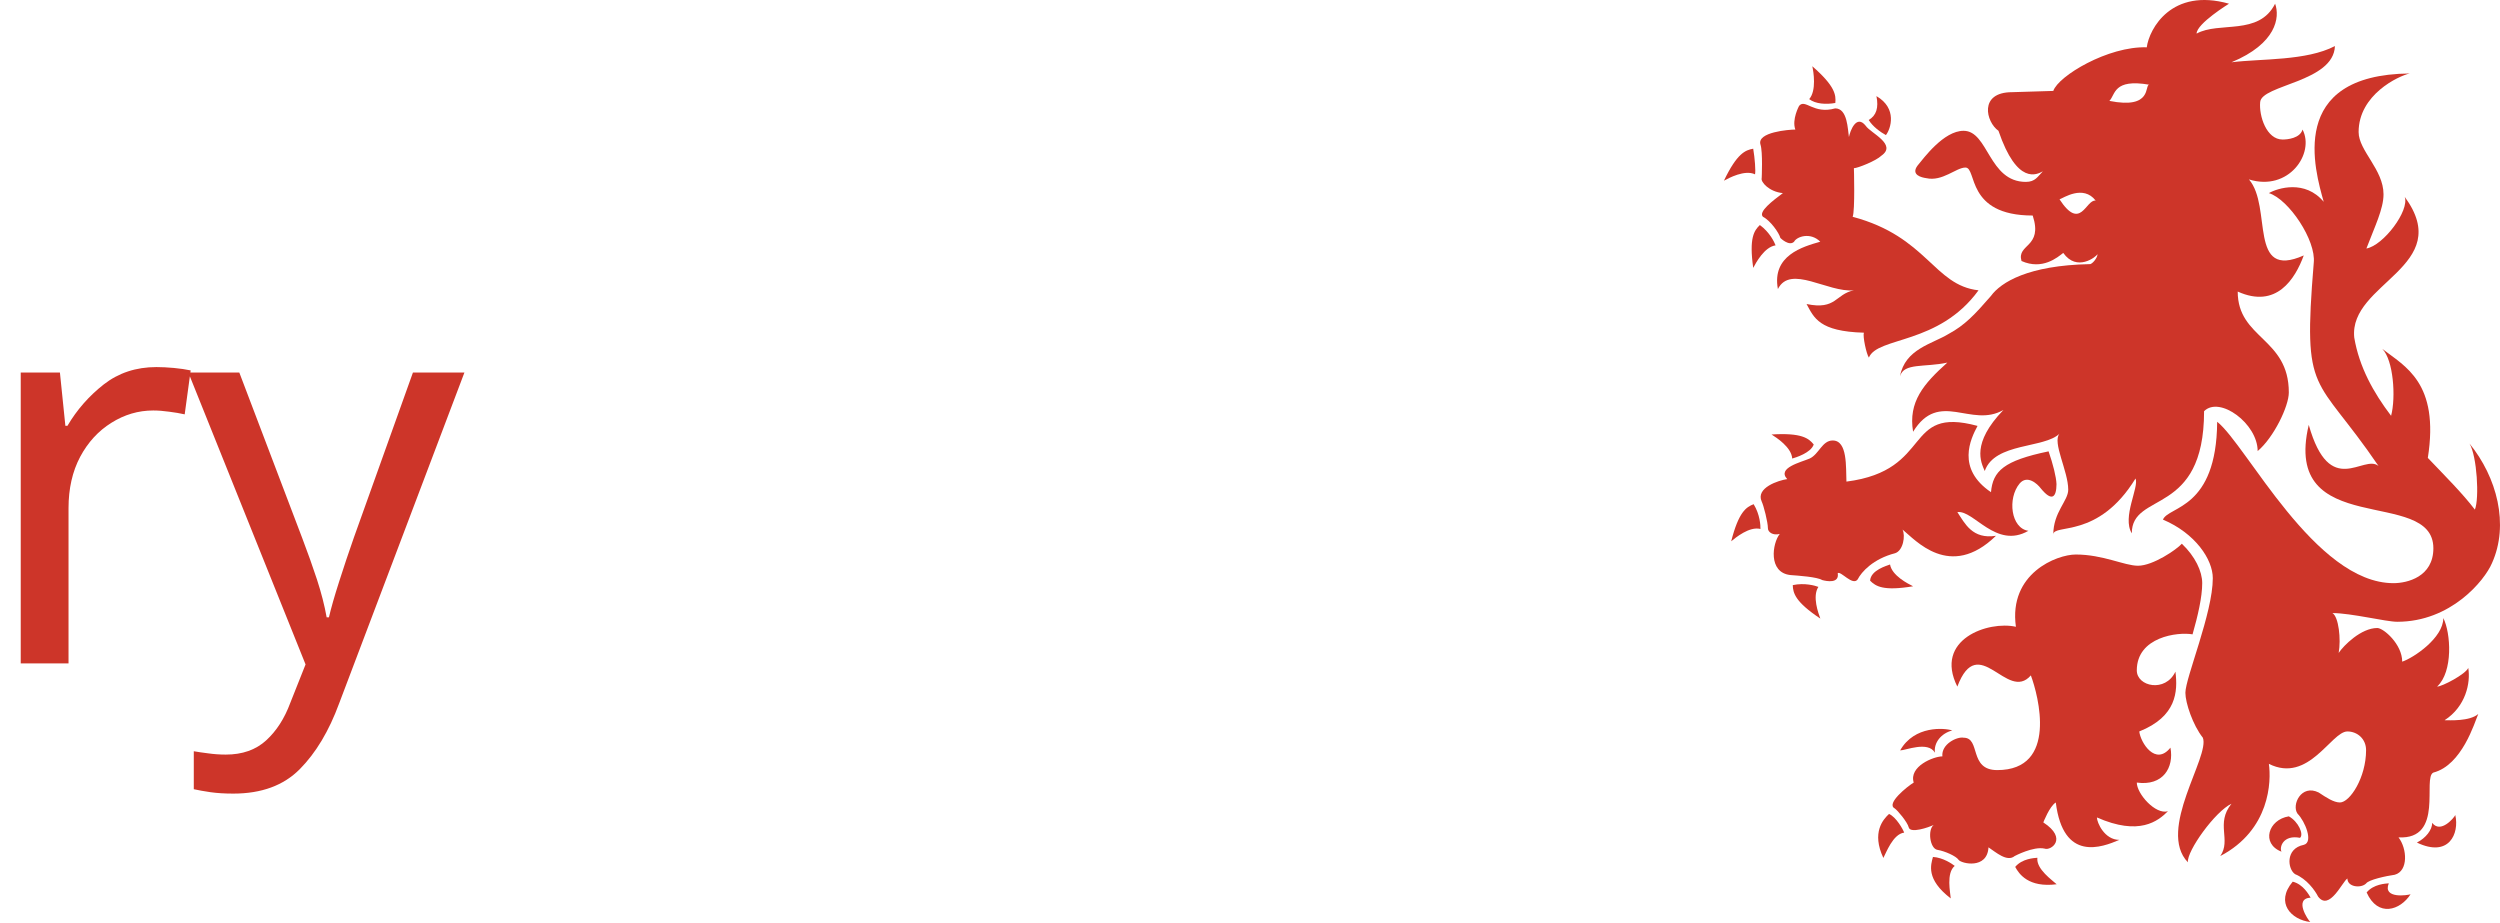
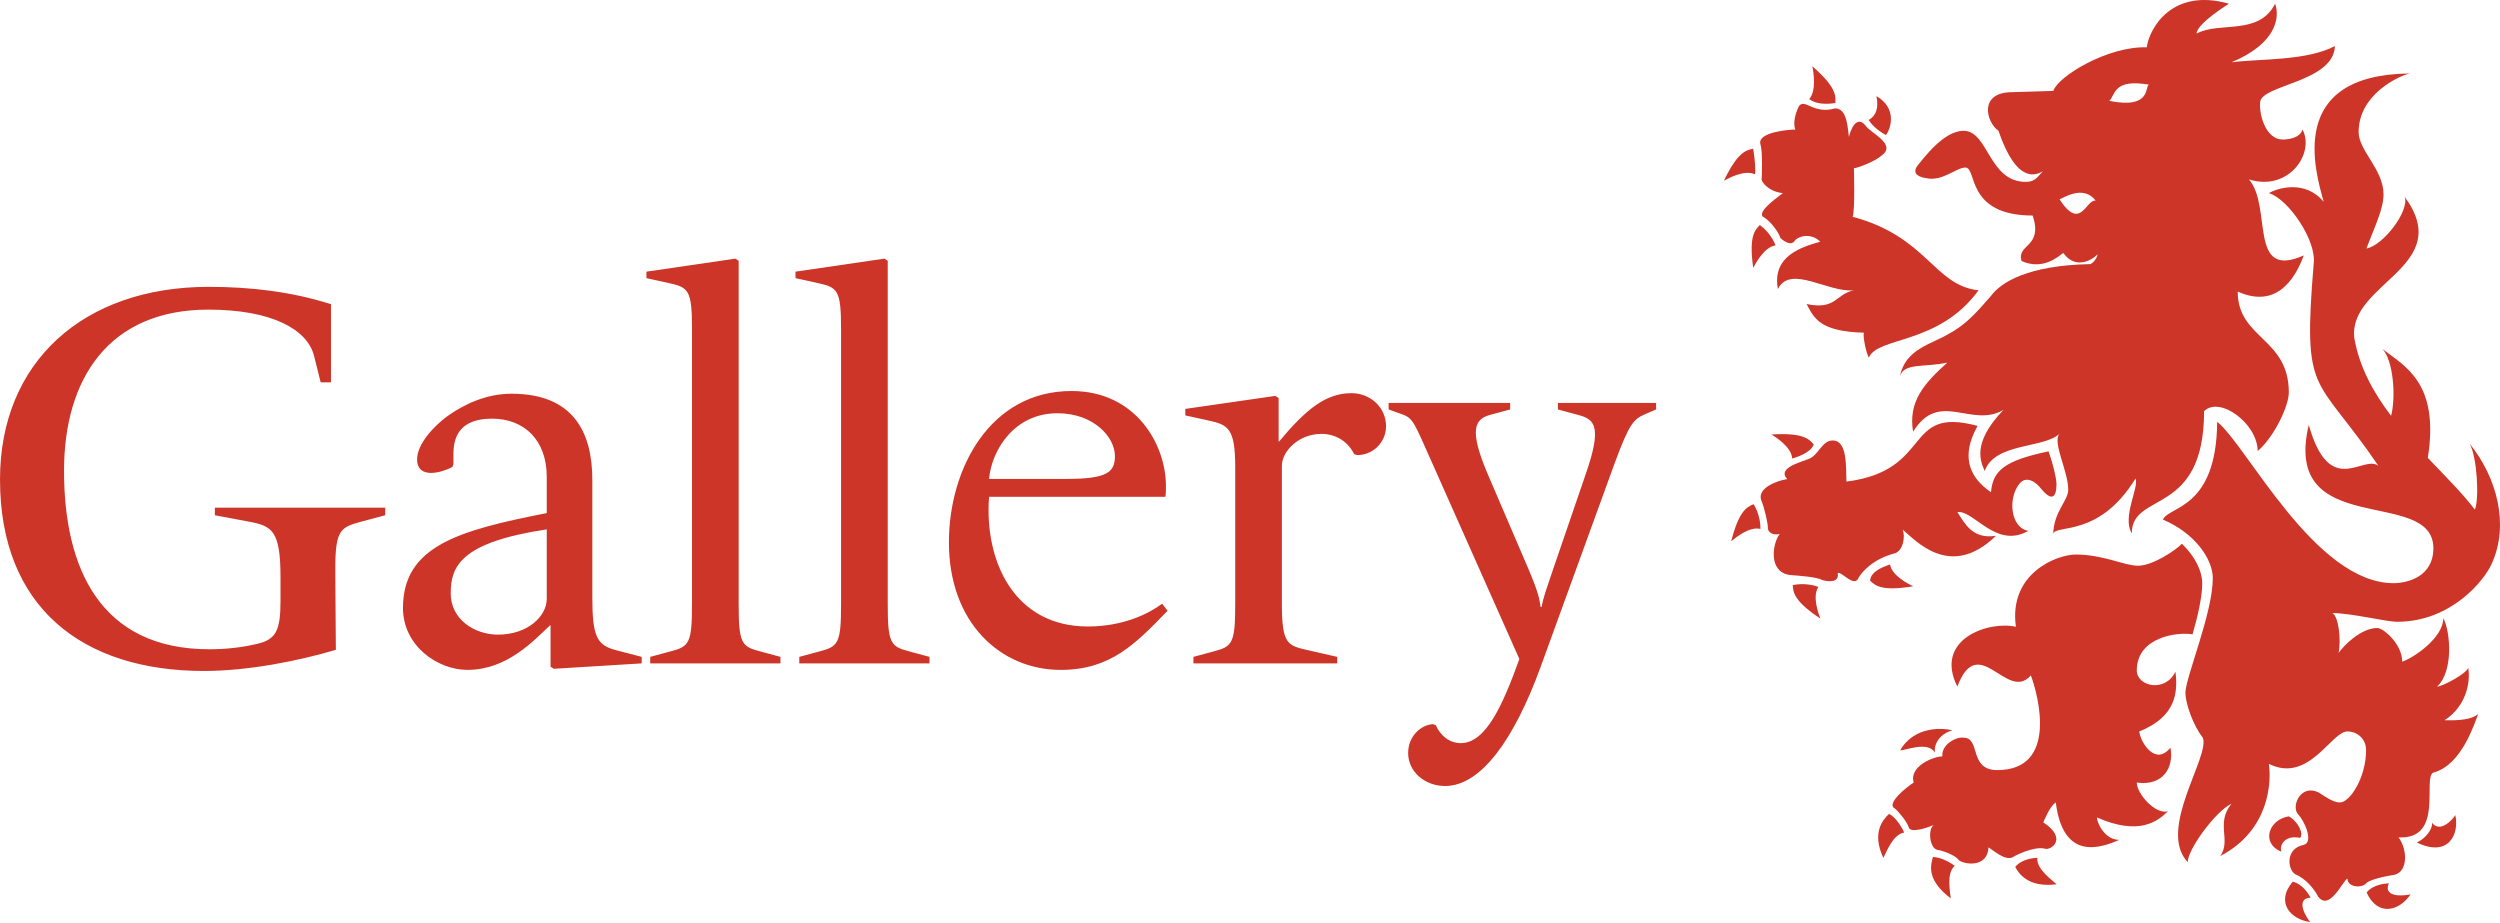
<svg xmlns="http://www.w3.org/2000/svg" width="1367.235" height="504.238" viewBox="0 0 361.748 133.413" version="1.1" id="svg1">
  <defs id="defs1" />
  <g id="layer1" transform="translate(-20.19053,-65.58523)">
    <g id="g1" transform="translate(-1.537188,8.992416)">
      <g id="g2" transform="matrix(1.627496,0,0,1.627496,-35.08993,-1.107493)" style="stroke-width:0.614">
-         <text xml:space="preserve" style="font-style:normal;font-variant:normal;font-weight:normal;font-stretch:normal;font-size:48.239px;line-height:1.1;font-family:'LeMonde Livre';-inkscape-font-specification:'LeMonde Livre';text-align:end;letter-spacing:-0.978px;text-anchor:end;fill:#cd3529;fill-opacity:1;stroke-width:0.922;stroke-linecap:round" x="182.251" y="94.434" id="text2">
-           <tspan id="tspan1" style="letter-spacing:-0.978px;fill:#cd3529;fill-opacity:1;stroke-width:0.922" x="181.273" y="94.434">Gallery</tspan>
-         </text>
+         <path d="M 69.16,81.264 V 80.589 H 54.014 v 0.675 l 3.087,0.579 c 2.026,0.386 2.75,0.82 2.75,4.969 v 2.026 c 0,2.653 -0.386,3.473 -2.074,3.859 -1.399,0.338 -2.846,0.482 -4.245,0.482 -9.696,0 -12.928,-7.188 -12.928,-15.87 0,-8.201 4.004,-14.327 12.831,-14.327 5.596,0 8.828,1.737 9.407,4.149 l 0.579,2.315 h 0.917 v -6.946 c -3.473,-1.109 -7.139,-1.544 -10.854,-1.544 -11.191,0 -18.572,6.705 -18.572,17.125 0,11.336 7.284,17.028 18.138,17.028 3.956,0 8.49,-0.917 11.722,-1.881 l -0.048,-6.416 c -0.048,-4.149 0.289,-4.438 2.267,-4.969 z M 91.964,94.434 V 93.855 L 89.745,93.276 C 88.009,92.842 87.575,92.118 87.575,88.597 V 78.129 c 0,-4.245 -1.688,-7.67 -7.188,-7.67 -2.219,0 -4.197,0.917 -5.74,2.026 -1.109,0.82 -2.653,2.412 -2.653,3.811 0,0.917 0.579,1.206 1.254,1.206 0.579,0 1.351,-0.241 1.881,-0.531 l 0.096,-0.241 v -0.917 c 0,-1.592 0.627,-3.136 3.425,-3.136 2.894,0 4.872,1.93 4.872,5.162 v 3.232 c -7.863,1.544 -12.783,2.943 -12.783,8.442 0,3.328 3.039,5.499 5.74,5.499 3.521,0 5.885,-2.605 7.332,-3.956 h 0.048 v 3.666 l 0.289,0.193 z m -8.442,-5.74 c 0,1.544 -1.688,3.184 -4.341,3.184 -2.074,0 -4.197,-1.351 -4.197,-3.666 0,-2.364 0.82,-4.534 8.538,-5.692 z m 20.778,5.74 v -0.579 l -1.785,-0.482 c -1.688,-0.434 -1.93,-0.724 -1.93,-4.245 V 58.641 l -0.289,-0.193 -7.911,1.158 v 0.579 l 1.978,0.434 c 1.785,0.386 2.074,0.627 2.074,4.149 v 24.36 c 0,3.521 -0.241,3.811 -1.93,4.245 l -1.785,0.482 v 0.579 z m 13.253,0 v -0.579 l -1.785,-0.482 c -1.688,-0.434 -1.93,-0.724 -1.93,-4.245 V 58.641 l -0.289,-0.193 -7.911,1.158 v 0.579 l 1.978,0.434 c 1.785,0.386 2.074,0.627 2.074,4.149 v 24.36 c 0,3.521 -0.241,3.811 -1.93,4.245 l -1.785,0.482 v 0.579 z m 21.164,-4.679 -0.482,-0.627 c -1.158,0.868 -3.425,2.026 -6.609,2.026 -6.464,0 -9.214,-5.692 -8.779,-11.529 h 15.678 c 0.048,-0.289 0.048,-0.627 0.048,-0.965 0,-3.666 -2.653,-8.442 -8.393,-8.442 -7.236,0 -10.902,6.898 -10.902,13.459 0,7.139 4.583,11.336 9.937,11.336 4.438,0 6.657,-2.315 9.503,-5.258 z M 134.038,76.006 c 0,1.447 -0.724,2.026 -4.293,2.026 h -6.898 c 0.241,-2.605 2.267,-5.837 6.078,-5.837 3.232,0 5.113,2.122 5.113,3.811 z m 24.106,-2.653 c 0,-1.64 -1.351,-2.943 -3.087,-2.943 -2.267,0 -4.052,1.447 -6.416,4.293 h -0.048 v -3.859 l -0.289,-0.193 -8.008,1.158 v 0.579 l 1.978,0.434 c 1.785,0.386 2.46,0.627 2.46,4.149 v 12.156 c 0,3.521 -0.241,3.811 -1.93,4.245 l -1.785,0.482 v 0.579 h 12.783 v -0.579 l -2.75,-0.627 c -1.688,-0.386 -2.171,-0.579 -2.171,-4.1 V 76.875 c 0,-1.302 1.495,-2.846 3.521,-2.846 1.351,0 2.412,0.772 2.894,1.785 l 0.241,0.096 c 1.351,0.048 2.605,-1.061 2.605,-2.557 z M 182.154,71.858 v -0.579 h -8.731 v 0.579 l 1.785,0.482 c 1.495,0.386 2.171,1.013 0.675,5.306 l -2.894,8.442 c -0.579,1.737 -0.868,2.46 -1.013,3.328 h -0.097 c -0.097,-0.82 -0.289,-1.495 -1.013,-3.232 l -3.666,-8.538 c -1.688,-3.956 -1.206,-4.92 0.193,-5.306 l 1.785,-0.482 V 71.279 H 158.372 v 0.579 l 1.206,0.434 c 1.013,0.338 1.109,0.868 2.653,4.293 l 7.766,17.462 c -1.495,4.149 -2.991,7.477 -5.21,7.477 -1.061,0 -1.833,-0.724 -2.219,-1.592 l -0.241,-0.096 c -1.061,0.048 -2.219,1.061 -2.219,2.557 0,1.688 1.495,2.943 3.28,2.943 3.184,0 6.126,-4.1 8.49,-10.564 l 6.609,-18.186 c 1.302,-3.521 1.688,-3.859 2.653,-4.293 z" id="text2" style="-inkscape-font-specification:'LeMonde Livre';fill:#cd3529;stroke-width:0.922;stroke-linecap:round" aria-label="Gallery" />
      </g>
      <g fill-rule="evenodd" clip-rule="evenodd" id="g46" transform="matrix(1.100274,0,0,1.100274,220.7293,18.51153)" style="stroke-width:3.119">
        <path d="m 89.589,98.285 c -0.035,-0.955 -0.45,-2.605 -1.042,-4.316 -5.9,1.229 -7.327,2.586 -7.573,5.371 -4.59,-3.113 -2.684,-7.005 -1.769,-8.717 -9.867,-2.673 -5.688,5.85 -17.242,7.324 -0.082,-1.885 0.163,-5.408 -1.803,-5.408 -1.394,0 -1.803,1.801 -3.032,2.375 -1.147,0.491 -4.344,1.229 -2.951,2.704 -1.147,0.164 -4.179,1.146 -3.359,2.949 0.246,0.494 0.819,2.705 0.819,3.525 0,0.49 0.656,0.982 1.557,0.736 -0.982,1.229 -1.557,5.08 1.394,5.408 1.065,0.082 3.523,0.246 4.179,0.656 0.574,0.164 2.294,0.49 2.049,-0.902 0.41,-0.326 1.967,1.721 2.623,0.82 0.491,-0.984 2.048,-2.705 4.917,-3.443 1.065,-0.326 1.394,-2.293 0.983,-3.113 1.638,1.312 6.227,6.721 12.29,0.82 -3.113,0.492 -4.096,-1.639 -5.079,-3.113 2.131,-0.328 5.079,4.916 9.341,2.459 -2.294,-0.328 -2.786,-4.262 -1.147,-6.229 0.983,-1.146 2.294,0 2.786,0.656 1.473,1.803 2.047,1.149 2.059,-0.562 z" fill="#cc222d" id="path34" style="fill:#cd3529;fill-opacity:1;stroke-width:3.119" />
        <path d="m 64.913,81.64 c 1.147,-2.786 9.177,-1.639 14.421,-8.849 -5.899,-0.656 -6.719,-7.047 -16.552,-9.669 0.328,-0.819 0.163,-6.392 0.163,-6.392 0.493,0 2.95,-0.983 3.606,-1.64 2.131,-1.475 -1.434,-2.99 -2.048,-3.933 -1.23,-1.558 -2.049,0.655 -2.212,1.476 -0.165,-0.984 -0.165,-3.771 -1.803,-3.771 -2.868,0.821 -3.934,-1.31 -4.752,-0.326 0,0 -0.983,1.802 -0.492,3.113 -0.819,0 -5.081,0.328 -4.588,1.966 0.327,0.983 0.163,4.425 0.163,4.425 -0.163,0.491 0.984,1.803 2.786,1.967 -1.311,0.983 -3.276,2.458 -2.622,3.114 0.983,0.491 2.13,2.131 2.293,2.785 0,0 1.148,1.147 1.803,0.492 0.328,-0.655 2.131,-1.311 3.442,0 -2.295,0.656 -6.393,1.803 -5.572,6.228 1.639,-3.278 6.555,0.492 9.996,0.165 -2.458,0.491 -2.294,2.623 -6.227,1.802 0.983,1.803 1.639,3.606 7.539,3.77 -0.165,0.491 0.328,2.786 0.656,3.277 z m 38.675,21.305 c 0.738,-1.803 7.049,-1.311 7.131,-12.865 3.852,3.031 12.865,21.224 23.189,21.224 1.803,0 5.244,-0.82 5.244,-4.59 0,-8.193 -19.994,-0.982 -16.389,-16.225 2.785,9.834 7.211,3.769 9.178,5.409 -8.357,-12.292 -9.996,-8.85 -8.521,-26.714 0.328,-2.95 -3.277,-8.359 -5.9,-9.178 1.146,-0.655 4.754,-1.802 7.211,1.146 -1.146,-4.097 -4.916,-16.715 11.309,-16.88 -1.475,0.328 -6.719,2.787 -6.719,7.703 0,2.458 3.275,4.917 3.275,8.194 0,1.922 -1.164,4.265 -2.252,7.125 2.252,-0.405 5.695,-4.994 5.039,-6.797 6.721,9.177 -7.375,11.308 -6.637,18.505 0.648,3.861 2.523,7.24 4.846,10.291 0.645,-2.41 0.316,-7.328 -1.158,-8.803 2.949,2.294 7.553,4.423 5.988,14.339 2.295,2.41 4.543,4.639 6.189,6.803 0.605,-1.475 0.277,-7.047 -0.705,-8.686 3.604,4.426 5.244,10.653 2.949,15.733 -0.984,2.295 -5.408,7.703 -12.455,7.703 -1.477,0 -6.064,-1.146 -8.523,-1.146 0.82,0.49 1.148,3.439 0.82,5.244 0.656,-0.984 2.949,-3.279 5.08,-3.279 0.818,0 3.277,2.131 3.277,4.426 1.477,-0.492 5.408,-3.115 5.408,-5.736 0.984,1.967 1.311,7.047 -0.818,9.014 0.656,0 3.77,-1.639 4.096,-2.459 0.328,1.967 -0.326,5.082 -3.113,6.883 0.656,0 3.279,0.166 4.426,-0.818 -0.49,1.146 -2.131,6.719 -5.9,7.703 -1.475,0.656 1.475,8.85 -4.588,8.521 1.146,1.477 1.311,4.426 -0.492,4.916 -1.148,0.164 -3.441,0.656 -3.77,1.148 -0.656,0.656 -2.457,0.49 -2.457,-0.656 -0.656,0.41 -2.377,4.344 -3.854,2.377 -0.408,-0.82 -1.514,-2.336 -3.031,-2.949 -0.982,-0.656 -1.311,-3.359 1.146,-3.854 1.312,-0.326 0.166,-3.113 -0.818,-4.096 -0.818,-1.146 0.492,-3.934 2.785,-2.785 0.984,0.654 1.969,1.309 2.787,1.309 1.311,0 3.441,-3.275 3.441,-6.881 0,-1.477 -1.146,-2.459 -2.457,-2.459 -2.131,0 -5.082,6.883 -10.326,4.262 0.328,2.293 0.164,8.686 -6.391,12.125 1.475,-2.129 -0.656,-4.26 1.475,-6.881 -2.131,0.984 -5.9,6.227 -5.736,7.703 -4.098,-4.262 2.949,-13.932 1.967,-16.389 -1.312,-1.641 -2.295,-4.59 -2.295,-5.9 0,-1.967 3.605,-10.488 3.605,-15.078 10e-4,-2.458 -2.294,-5.897 -6.556,-7.702 z" fill="#cd3529" id="path36" style="stroke-width:3.119" />
        <path d="m 70.156,143.426 c 0.206,0.82 2.623,0 3.278,-0.328 -0.82,0.656 -0.492,3.115 0.491,3.277 0.984,0.164 2.458,0.818 2.786,1.312 0.328,0.49 3.769,1.311 3.934,-1.641 0.982,0.656 2.458,1.969 3.441,1.146 0,0 2.459,-1.309 3.934,-0.98 0.819,0.326 3.114,-1.312 -0.164,-3.443 0,0 0.819,-2.129 1.64,-2.623 0.982,7.869 6.063,5.9 8.358,4.918 -1.967,0 -2.95,-2.295 -2.95,-2.949 5.571,2.457 8.03,0.49 9.341,-0.818 -1.639,0.49 -4.096,-2.297 -4.096,-3.77 3.439,0.49 4.916,-1.969 4.424,-4.59 -1.967,2.459 -3.932,-0.656 -4.098,-2.131 4.918,-1.967 5.082,-5.244 4.754,-7.867 -1.312,2.787 -5.08,1.967 -5.08,-0.164 0,-4.424 5.408,-5.08 7.332,-4.74 0.693,-2.426 1.271,-4.895 1.271,-6.73 0,-1.557 -0.92,-3.512 -2.68,-5.189 -0.68,0.764 -3.793,2.895 -5.76,2.895 -1.803,0 -4.59,-1.475 -8.195,-1.475 -2.459,0 -8.85,2.457 -7.867,9.504 -3.605,-0.818 -10.816,1.639 -7.703,7.867 2.785,-7.375 6.556,2.131 9.669,-1.475 0.982,2.623 3.604,12.455 -4.425,12.455 -3.77,0 -2.131,-4.26 -4.425,-4.26 -0.819,-0.166 -2.95,0.818 -2.786,2.457 -1.147,0 -4.425,1.312 -3.769,3.443 -0.821,0.49 -3.688,2.785 -2.5,3.398 0.371,0.247 1.681,1.804 1.845,2.501 z m -2.458,-34.58 c -0.409,0.164 -2.541,0.736 -2.622,2.131 0.738,0.736 1.721,1.393 5.654,0.736 -0.656,-0.328 -2.786,-1.393 -3.032,-2.867 z m -9.423,2.949 c -0.411,-0.16 -1.803,-0.572 -3.371,-0.234 0.035,1.043 0.306,2.193 3.626,4.4 -0.255,-0.688 -1.084,-2.92 -0.255,-4.166 z m -7.62,-7.619 c 0.014,-0.441 -0.056,-1.893 -0.896,-3.258 -0.972,0.377 -1.968,1.014 -2.951,4.879 0.563,-0.469 2.397,-1.992 3.847,-1.621 z m 4.178,-9.261 c 0.424,-0.121 2.458,-0.737 2.827,-1.85 -0.657,-0.808 -1.569,-1.562 -5.548,-1.314 0.619,0.394 2.628,1.672 2.721,3.164 z M 52.645,66.879 c -0.154,-0.414 -0.771,-1.727 -2.067,-2.673 -0.754,0.721 -1.433,1.687 -0.874,5.635 0.343,-0.648 1.461,-2.752 2.941,-2.962 z m -2.704,-9.342 c 0.101,-0.429 -0.024,-2.119 -0.239,-3.369 -1.028,0.181 -2.13,0.609 -3.85,4.206 0.644,-0.348 2.74,-1.482 4.089,-0.837 z m 7.125,-9.89 c 0.837,0.643 2.232,0.724 3.435,0.505 0.1,-1.039 -0.02,-2.214 -3.028,-4.832 0.163,0.715 0.574,3.201 -0.407,4.327 z m 7.825,2.746 c 0.554,0.887 1.536,1.584 2.262,1.984 0.646,-0.819 1.529,-3.514 -1.246,-5.128 0.315,1.532 -0.012,2.556 -1.016,3.144 z" fill="#cd3529" id="path38" style="stroke-width:3.119" />
        <path d="m 73.598,133.594 c -0.163,-1.312 0.82,-2.541 2.284,-2.92 -0.99,-0.326 -4.987,-0.688 -6.855,2.625 0.732,-0.004 3.67,-1.264 4.571,0.295 z m -4.043,10.515 c -0.148,-0.416 -1.038,-2.037 -1.99,-2.455 -0.765,0.709 -2.326,2.428 -0.745,5.787 0.352,-0.644 1.251,-3.142 2.735,-3.332 z m 6.649,4.377 c -0.348,-0.271 -1.531,-1.09 -2.863,-1.178 -0.265,1.008 -0.972,2.92 2.34,5.455 -0.047,-0.73 -0.628,-3.322 0.523,-4.277 z m 10.871,-1.07 c -0.44,0.039 -2.004,0.107 -2.917,1.203 0.493,0.918 1.731,2.756 5.452,2.283 -0.532,-0.504 -2.725,-2.002 -2.535,-3.486 z m 46.216,3.361 c -0.439,0.037 -2.004,0.105 -2.916,1.201 1.484,3.328 4.434,2.346 5.779,0.234 -0.361,0.145 -3.72,0.638 -2.863,-1.435 z M 139,142.826 c -0.01,0.928 -0.832,1.992 -2.014,2.592 4.215,2.023 5.605,-1.178 5.049,-3.619 -0.152,0.359 -1.939,2.486 -3.035,1.027 z m -15.992,9.834 c -0.229,-0.379 -0.969,-1.758 -2.354,-2.1 -2.35,2.785 -0.18,5.014 2.307,5.305 -0.289,-0.263 -2.193,-3.072 0.047,-3.205 z m -1.395,-7.865 c 0.537,-0.428 -0.215,-2.148 -1.471,-2.826 -2.705,0.434 -3.688,3.588 -0.965,4.648 -0.306,-0.609 0.235,-2.252 2.436,-1.822 z M 71.304,56.402 c 0.819,-0.984 3.441,-4.589 6.063,-4.589 3.278,0 3.278,6.719 8.194,6.719 1.229,0 1.557,-0.696 2.233,-1.392 -0.758,0.41 -3.38,1.885 -5.837,-5.327 -1.64,-1.147 -2.624,-5.08 1.801,-5.08 l 5.409,-0.165 c 0.654,-1.966 7.21,-5.9 12.292,-5.735 0.328,-2.459 3.277,-7.867 10.816,-5.735 0,0 -4.262,2.622 -4.262,3.932 2.949,-1.639 8.193,0.328 10.326,-3.932 0.654,1.801 0.164,5.244 -5.736,7.702 3.932,-0.491 9.832,-0.164 13.602,-2.131 -0.162,4.753 -9.67,5.082 -9.832,7.375 -0.166,1.803 0.818,4.916 2.949,4.916 0.656,0 2.295,-0.163 2.623,-1.31 1.639,3.113 -1.803,8.194 -7.047,6.556 3.113,3.604 -0.166,13.274 7.209,9.996 -1.146,3.114 -3.604,7.047 -8.686,4.753 0,6.228 6.721,6.063 6.721,13.275 0,1.803 -1.967,5.9 -4.098,7.703 0,-3.605 -4.998,-7.293 -7.047,-5.246 0,13.932 -9.506,10.489 -9.506,16.063 -1.311,-2.131 0.982,-6.066 0.492,-7.213 -4.917,8.031 -10.817,5.9 -10.817,7.375 0,-2.949 1.966,-4.426 1.966,-5.9 0,-2.457 -2.131,-6.227 -1.147,-7.375 -1.967,1.968 -8.522,1.147 -9.833,4.917 -0.493,-1.148 -1.803,-3.606 2.458,-8.031 -4.261,2.458 -8.441,-2.704 -11.882,2.868 -0.656,-3.934 1.393,-6.31 4.506,-9.096 -2.95,0.656 -5.736,0 -6.227,1.803 0.655,-3.606 4.261,-4.26 6.392,-5.572 2.131,-1.147 3.441,-2.541 5.572,-4.998 1.311,-1.803 4.917,-4.016 12.947,-4.18 0.329,0.083 1.064,-0.82 1.064,-1.311 -0.164,0.328 -2.704,2.376 -4.507,-0.165 -0.738,0.574 -2.728,2.294 -5.489,1.065 -0.656,-2.294 2.867,-1.72 1.474,-5.982 -8.849,0 -7.292,-6.31 -8.849,-6.31 -1.23,0 -3.032,1.884 -5.162,1.393 -0.573,-0.079 -2.046,-0.407 -1.145,-1.636 z M 101.787,45.75 c -4.754,-0.82 -4.426,1.311 -5.245,2.13 5.737,1.147 4.589,-2.13 5.245,-2.13 z M 94.74,60.991 c -1.64,-2.131 -4.262,-0.328 -4.753,-0.165 2.786,4.262 3.441,0 4.753,0.165 z" fill="#cd3529" id="path40" style="stroke-width:3.119" />
      </g>
    </g>
  </g>
</svg>
